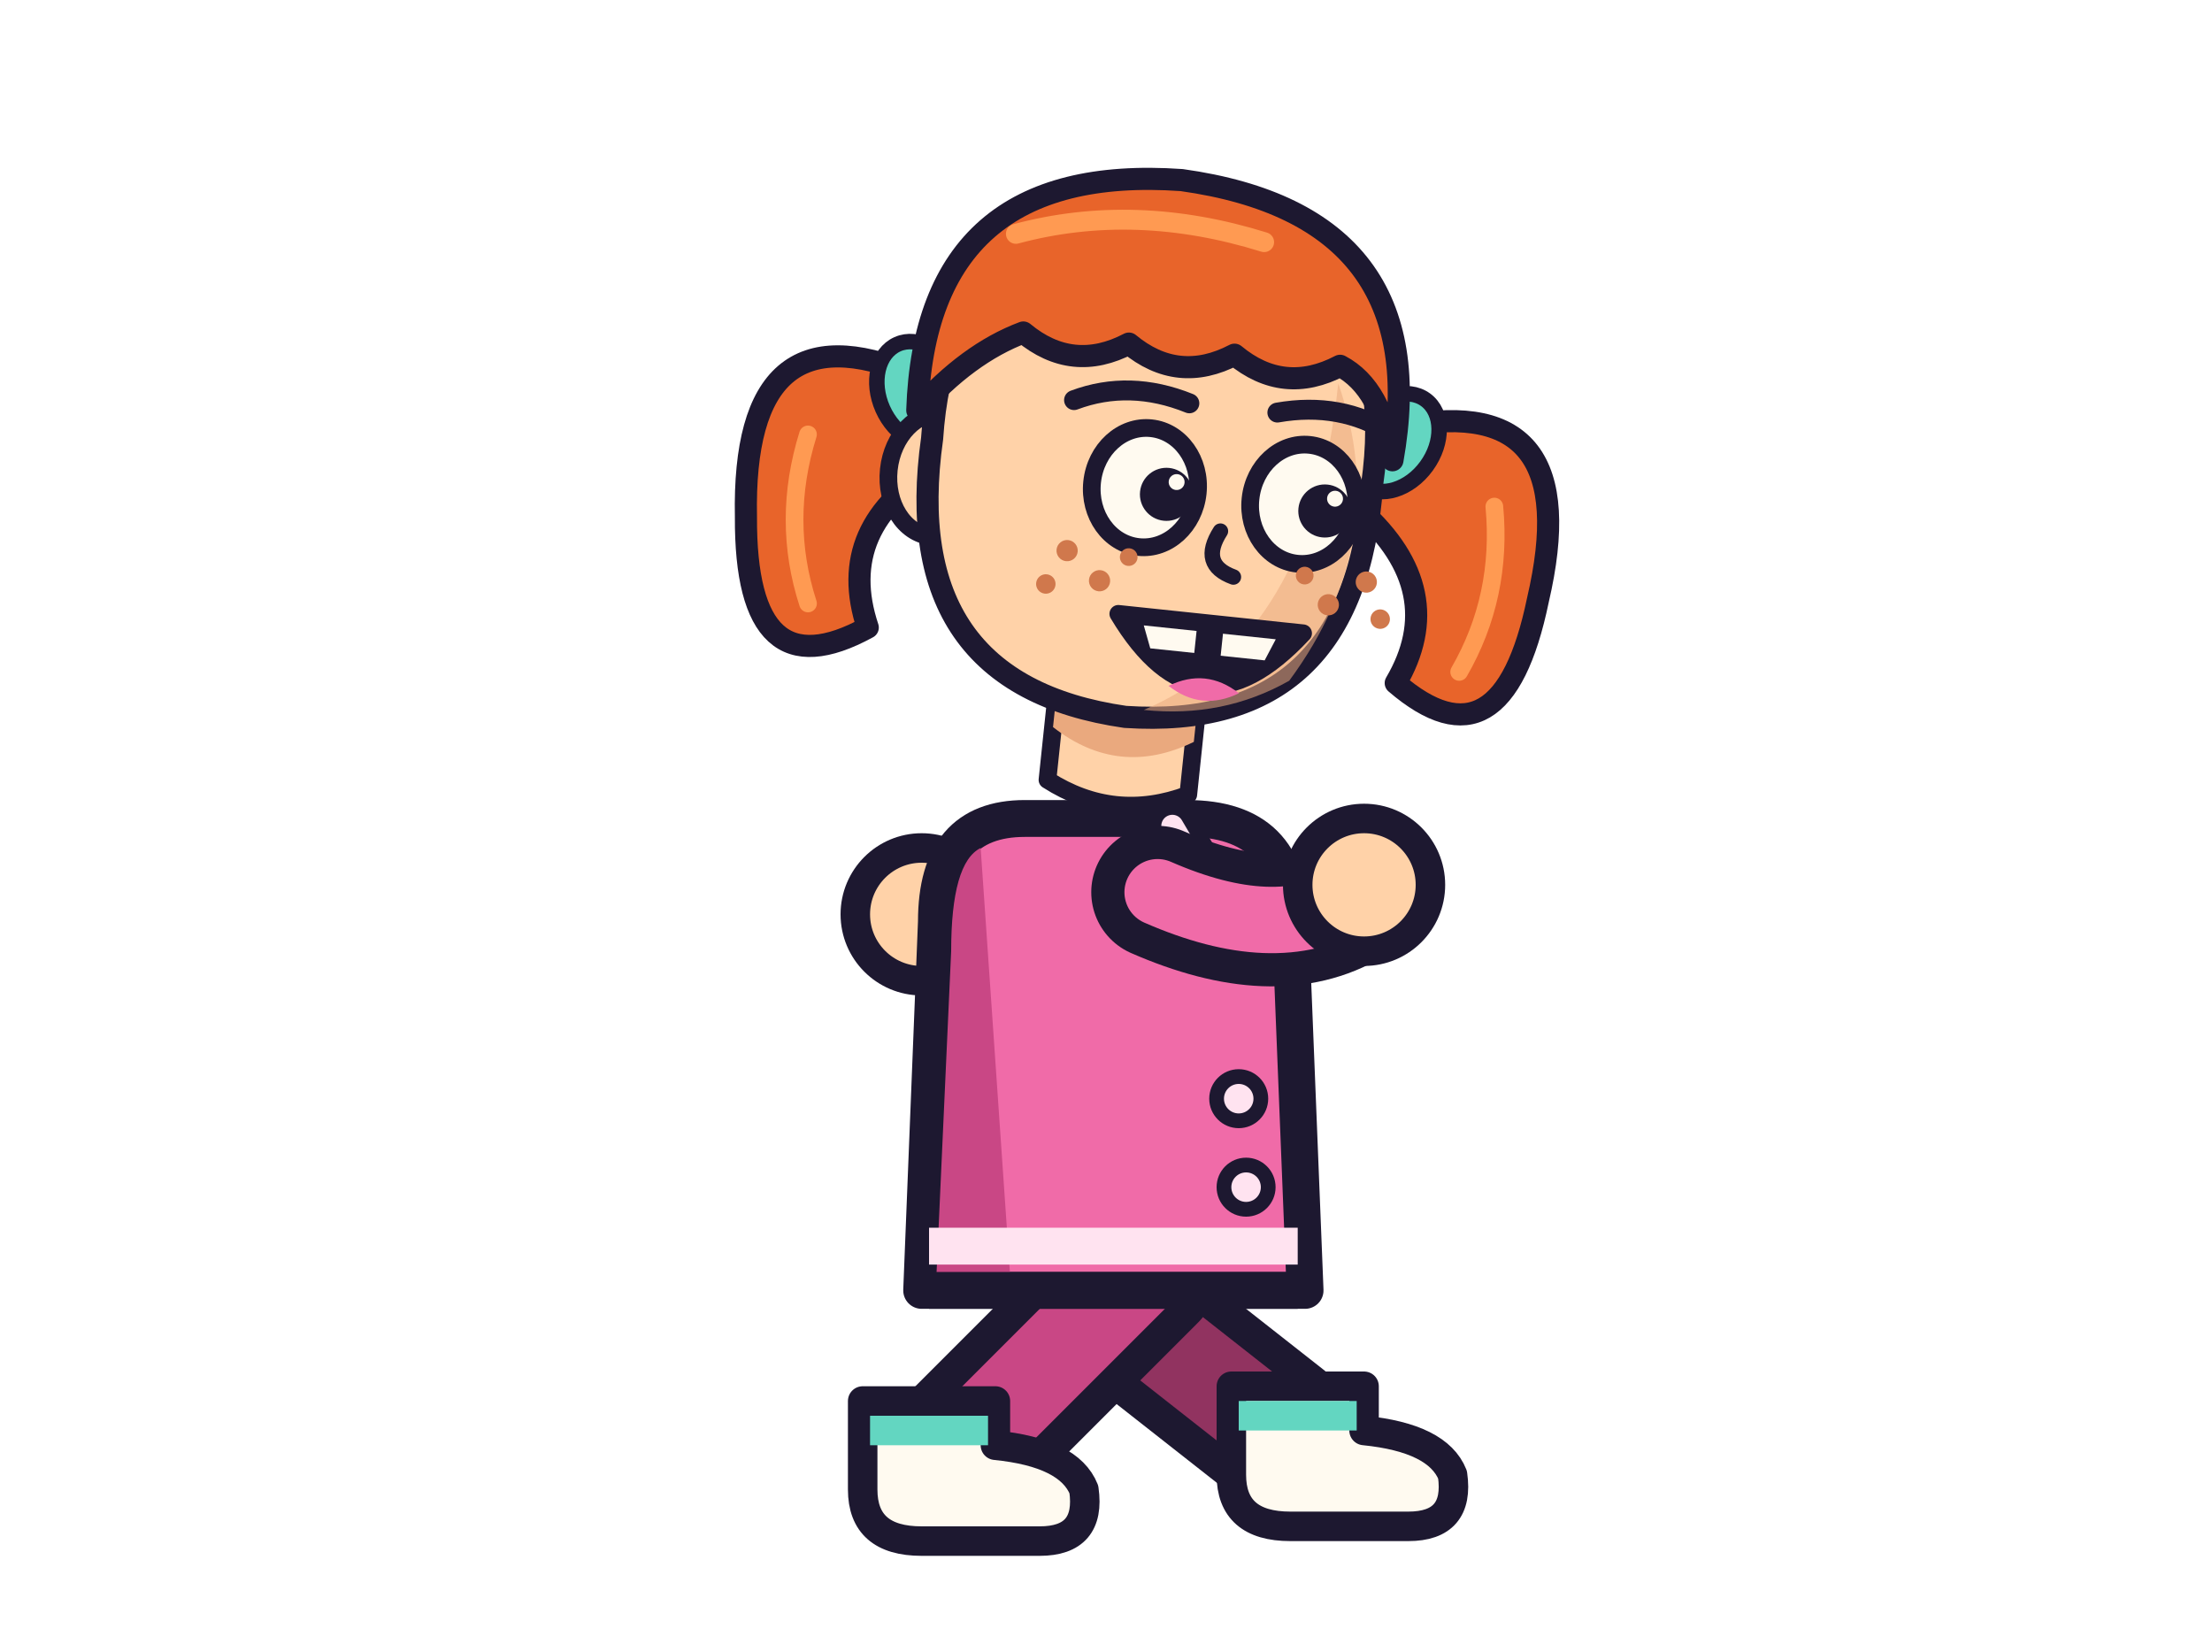
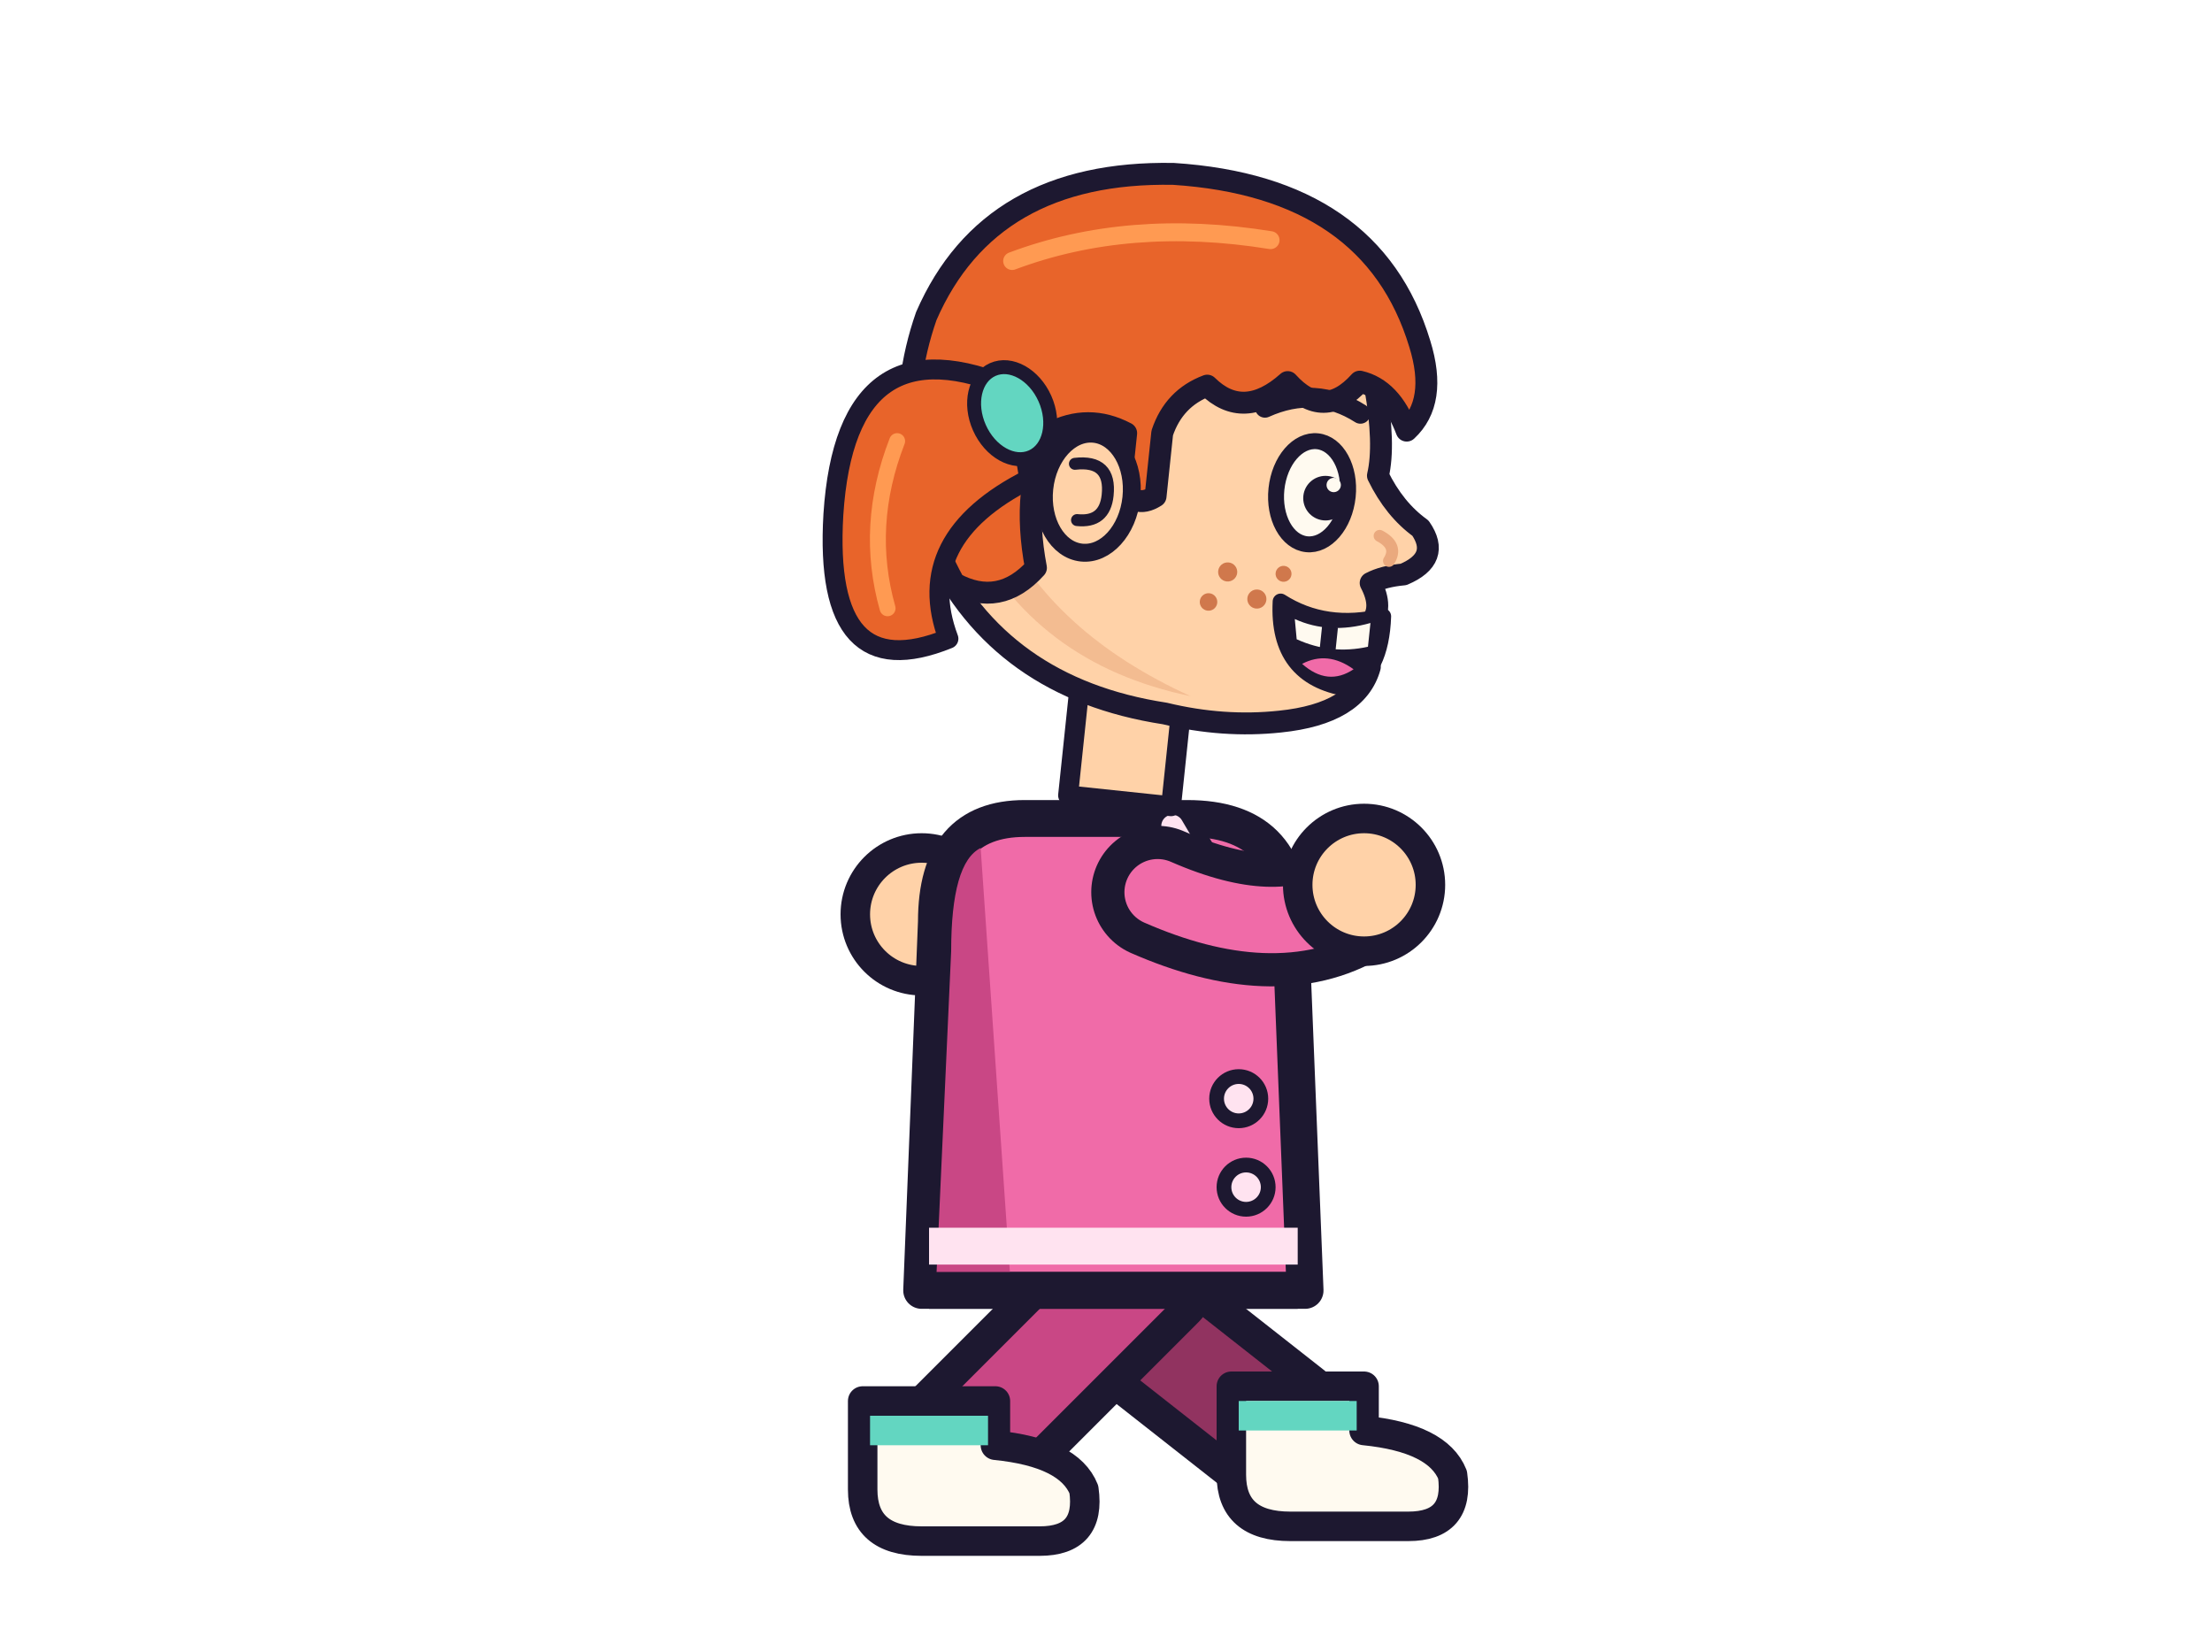
<svg xmlns="http://www.w3.org/2000/svg" viewBox="0 0 300 224" width="300" height="224">
  <g transform="translate(75 0)">
    <path d="M74 122 Q62 130 52 126" fill="none" stroke="#1d1830" stroke-width="18" stroke-linecap="round" stroke-linejoin="round" />
    <path d="M74 122 Q62 130 52 126" fill="none" stroke="#a84b76" stroke-width="9" stroke-linecap="round" stroke-linejoin="round" />
    <circle cx="50" cy="124" r="9" fill="#ffd2a8" stroke="#1d1830" stroke-width="4" />
    <path d="M70 172 L98 194" fill="none" stroke="#1d1830" stroke-width="21" stroke-linecap="round" stroke-linejoin="round" />
    <path d="M70 172 L98 194" fill="none" stroke="#913360" stroke-width="12" stroke-linecap="round" stroke-linejoin="round" />
    <path d="M80 172 L56 196" fill="none" stroke="#1d1830" stroke-width="21" stroke-linecap="round" stroke-linejoin="round" />
    <path d="M80 172 L56 196" fill="none" stroke="#c94785" stroke-width="12" stroke-linecap="round" stroke-linejoin="round" />
    <path d="M92 188 L92 200 Q92 207 100 207 L116 207 Q123 207 122 200 Q120 195 110 194 L110 188 Z" fill="#fffaf0" stroke="#1d1830" stroke-width="4" stroke-linejoin="round" />
    <path d="M93 192 L109 192" stroke="#63d6c1" stroke-width="4" />
    <path d="M42 190 L42 202 Q42 209 50 209 L66 209 Q73 209 72 202 Q70 197 60 196 L60 190 Z" fill="#fffaf0" stroke="#1d1830" stroke-width="4" stroke-linejoin="round" />
    <path d="M43 194 L59 194" stroke="#63d6c1" stroke-width="4" />
    <path d="M52 125 Q52 111 64 111 L86 111 Q100 111 100 125 L102 175 L50 175 Z" fill="#f06ba8" stroke="#1d1830" stroke-width="5" stroke-linejoin="round" />
    <path d="M58 115 Q54 117 54 129 L52 173 L62 173 Z" fill="#c94785" />
    <path d="M84 112 L94 129" fill="none" stroke="#1d1830" stroke-width="7" stroke-linecap="round" />
    <path d="M84 112 L94 129" fill="none" stroke="#ffe3f0" stroke-width="3" stroke-linecap="round" />
    <g fill="#ffe3f0" stroke="#1d1830" stroke-width="2">
      <circle cx="93" cy="149" r="3" />
      <circle cx="94" cy="161" r="3" />
    </g>
    <path d="M51 169 L101 169" stroke="#ffe3f0" stroke-width="5" />
    <path d="M51 175 L101 175" stroke="#1d1830" stroke-width="5" />
    <path d="M82 121 Q98 128 108 122" fill="none" stroke="#1d1830" stroke-width="18" stroke-linecap="round" stroke-linejoin="round" />
    <path d="M82 121 Q98 128 108 122" fill="none" stroke="#f06ba8" stroke-width="9" stroke-linecap="round" stroke-linejoin="round" />
    <circle cx="110" cy="120" r="9" fill="#ffd2a8" stroke="#1d1830" stroke-width="4" />
    <g transform="translate(21 -1) rotate(6 60 66) scale(0.6)">
-       <g>
-         <g fill="#e8642a" stroke="#1d1830" stroke-width="5" stroke-linejoin="round" stroke-linecap="round">
-           <path d="M44 92 Q4 80 10 128 Q14 168 40 150 Q30 128 52 112 Z" />
-           <path d="M156 92 Q196 80 190 128 Q186 168 160 150 Q170 128 148 112 Z" />
+       <g transform="translate(8 12) scale(0.9)">
+         <path d="M90 146 L90 190 L116 190 L116 146 Z" fill="#ffd2a8" stroke="#1d1830" stroke-width="5" stroke-linejoin="round" stroke-linecap="round" />
+         <path d="M93 150 L113 150 L113 162 Q102 168 93 160 Z" fill="#eaa97e" opacity="0.7" />
+         <path d="M112 167 Q70 165 50 132 Q36 100 50 70 Q70 40 104 40 Q146 42 156 80 Q160 94 159 102 Q164 110 171 114 Q177 121 168 126 Q163 127 160 129 Q164 135 161 139 Q158 144 162 150 Q160 162 141 166 Q127 169 112 167 Z" fill="#ffd2a8" stroke="#1d1830" stroke-width="5.5" stroke-linejoin="round" stroke-linecap="round" />
+         <path d="M58 126 Q78 158 118 162 Q82 150 66 124 Z" fill="#eaa97e" opacity="0.55" />
+         <path d="M161 117 Q166 119 164 123" fill="none" stroke="#eaa97e" stroke-width="3" stroke-linecap="round" />
+         <path d="M56 140 Q34 108 42 74 Q54 36 100 32 Q150 30 166 68 Q172 82 165 90 Q160 80 152 79 Q144 90 134 81 Q124 92 114 84 Q106 88 104 97 L104 113 Q99 117 95 111 L95 98 Q85 94 76 100 Q70 114 76 134 Q68 145 56 140 Z" fill="#e8642a" stroke="#1d1830" stroke-width="5.5" stroke-linejoin="round" stroke-linecap="round" />
+         <path d="M62 58 Q90 44 126 46" fill="none" stroke="#ff9a52" stroke-width="4.5" stroke-linecap="round" />
+         <g>
+           <ellipse cx="87" cy="114" rx="11" ry="15" fill="#ffd2a8" stroke="#1d1830" stroke-width="4.5" stroke-linejoin="round" stroke-linecap="round" />
+           <path d="M83 107 Q92 105 92 114 Q92 121 85 121" fill="none" stroke="#1d1830" stroke-width="3" stroke-linecap="round" />
        </g>
-         <path d="M22 108 Q18 128 26 146 M178 108 Q182 128 174 146" fill="none" stroke="#ff9a52" stroke-width="4" stroke-linecap="round" />
-         <g fill="#63d6c1" stroke="#1d1830" stroke-width="3.5" stroke-linejoin="round" stroke-linecap="round">
-           <ellipse cx="46" cy="96" rx="9" ry="12" transform="rotate(-30 46 96)" />
-           <ellipse cx="154" cy="96" rx="9" ry="12" transform="rotate(30 154 96)" />
+         <path d="M66 90 Q22 76 24 126 Q26 170 56 154 Q44 130 72 112 Z" fill="#e8642a" stroke="#1d1830" stroke-width="5" stroke-linejoin="round" stroke-linecap="round" />
+         <path d="M38 106 Q32 128 40 148" fill="none" stroke="#ff9a52" stroke-width="4" stroke-linecap="round" />
+         <ellipse cx="66" cy="96" rx="9" ry="12" transform="rotate(-30 66 96)" fill="#63d6c1" stroke="#1d1830" stroke-width="3.5" stroke-linejoin="round" stroke-linecap="round" />
+         <g>
+           <ellipse cx="143" cy="108" rx="9" ry="13" fill="#fffaf0" stroke="#1d1830" stroke-width="4" stroke-linejoin="round" stroke-linecap="round" />
+           <circle cx="146.5" cy="109" r="5.6" fill="#1d1830" />
+           <circle cx="148.2" cy="105.5" r="1.8" fill="#fffaf0" />
+         </g>
+         <path d="M129 88 Q141 81 153 87" fill="none" stroke="#1d1830" stroke-width="5" stroke-linejoin="round" stroke-linecap="round" />
+         <g fill="#d0784c">
+           <circle cx="124" cy="130" r="2.4" />
+           <circle cx="132" cy="136" r="2.4" />
+           <circle cx="120" cy="138" r="2.2" />
+           <circle cx="138" cy="129" r="2" />
        </g>
        <g>
-           <path d="M84 150 L84 180 Q100 188 116 180 L116 150 Z" fill="#ffd2a8" stroke="#1d1830" stroke-width="4" stroke-linejoin="round" stroke-linecap="round" />
-           <path d="M84 158 Q100 170 116 158 L116 168 Q100 178 84 168 Z" fill="#eaa97e" />
-         </g>
-         <ellipse cx="52" cy="114" rx="11" ry="14" fill="#ffd2a8" stroke="#1d1830" stroke-width="4" stroke-linejoin="round" stroke-linecap="round" />
-         <path d="M50 106 Q48 54 100 52 Q152 54 150 106 Q152 162 100 164 Q48 162 50 106 Z" fill="#ffd2a8" stroke="#1d1830" stroke-width="5" stroke-linejoin="round" stroke-linecap="round" />
-         <path d="M140 84 Q156 118 136 152 Q122 162 104 162 Q140 142 140 84 Z" fill="#eaa97e" opacity="0.55" />
-         <path d="M46 100 Q42 44 100 42 Q158 44 154 100 Q150 84 140 80 Q128 88 116 80 Q104 88 92 80 Q80 88 68 80 Q56 86 46 100 Z" fill="#e8642a" stroke="#1d1830" stroke-width="5" stroke-linejoin="round" stroke-linecap="round" />
-         <path d="M64 58 Q90 48 120 54" fill="none" stroke="#ff9a52" stroke-width="4.5" stroke-linecap="round" />
-         <g transform="translate(17 0)">
-           <g>
-             <ellipse cx="82" cy="112" rx="12" ry="13.5" fill="#fffaf0" stroke="#1d1830" stroke-width="4" stroke-linejoin="round" stroke-linecap="round" />
-             <ellipse cx="118" cy="112" rx="12" ry="13.5" fill="#fffaf0" stroke="#1d1830" stroke-width="4" stroke-linejoin="round" stroke-linecap="round" />
-             <circle cx="87" cy="113" r="6" fill="#1d1830" />
-             <circle cx="123" cy="113" r="6" fill="#1d1830" />
-             <circle cx="89" cy="110" r="1.8" fill="#fffaf0" />
-             <circle cx="125" cy="110" r="1.8" fill="#fffaf0" />
-           </g>
-           <path d="M64 94 Q76 88 90 92 M110 92 Q124 88 136 94" fill="none" stroke="#1d1830" stroke-width="4.5" stroke-linejoin="round" stroke-linecap="round" />
-           <g fill="#d0784c">
-             <circle cx="66" cy="128" r="2.4" />
-             <circle cx="74" cy="134" r="2.4" />
-             <circle cx="62" cy="136" r="2.2" />
-             <circle cx="80" cy="128" r="2" />
-             <circle cx="134" cy="128" r="2.4" />
-             <circle cx="126" cy="134" r="2.4" />
-             <circle cx="138" cy="136" r="2.2" />
-             <circle cx="120" cy="128" r="2" />
-           </g>
-           <path d="M100 120 Q96 128 104 130" fill="none" stroke="#1d1830" stroke-width="3.5" stroke-linejoin="round" stroke-linecap="round" />
-           <g>
-             <path d="M79 141 Q100 169 121 141 Z" fill="#1d1830" stroke="#1d1830" stroke-width="4" stroke-linejoin="round" stroke-linecap="round" />
-             <path d="M85 143 L115 143 L113 148 L87 148 Z" fill="#fffaf0" />
-             <rect x="97" y="142" width="6" height="7" fill="#1d1830" />
-             <path d="M92 156 Q100 151 108 156 Q100 161 92 156 Z" fill="#f06ba8" />
-           </g>
+           <path d="M164 137 Q150 142 138 136 Q139 155 157 156 Q165 151 164 137 Z" fill="#1d1830" stroke="#1d1830" stroke-width="4" stroke-linejoin="round" stroke-linecap="round" />
+           <path d="M161 139 Q151 143 142 140 L143 145 Q152 148 161 145 Z" fill="#fffaf0" />
+           <path d="M151 141 L151 147" stroke="#1d1830" stroke-width="4" />
+           <path d="M145 151 Q151 147 158 151 Q152 156 145 151 Z" fill="#f06ba8" />
        </g>
      </g>
    </g>
  </g>
</svg>
